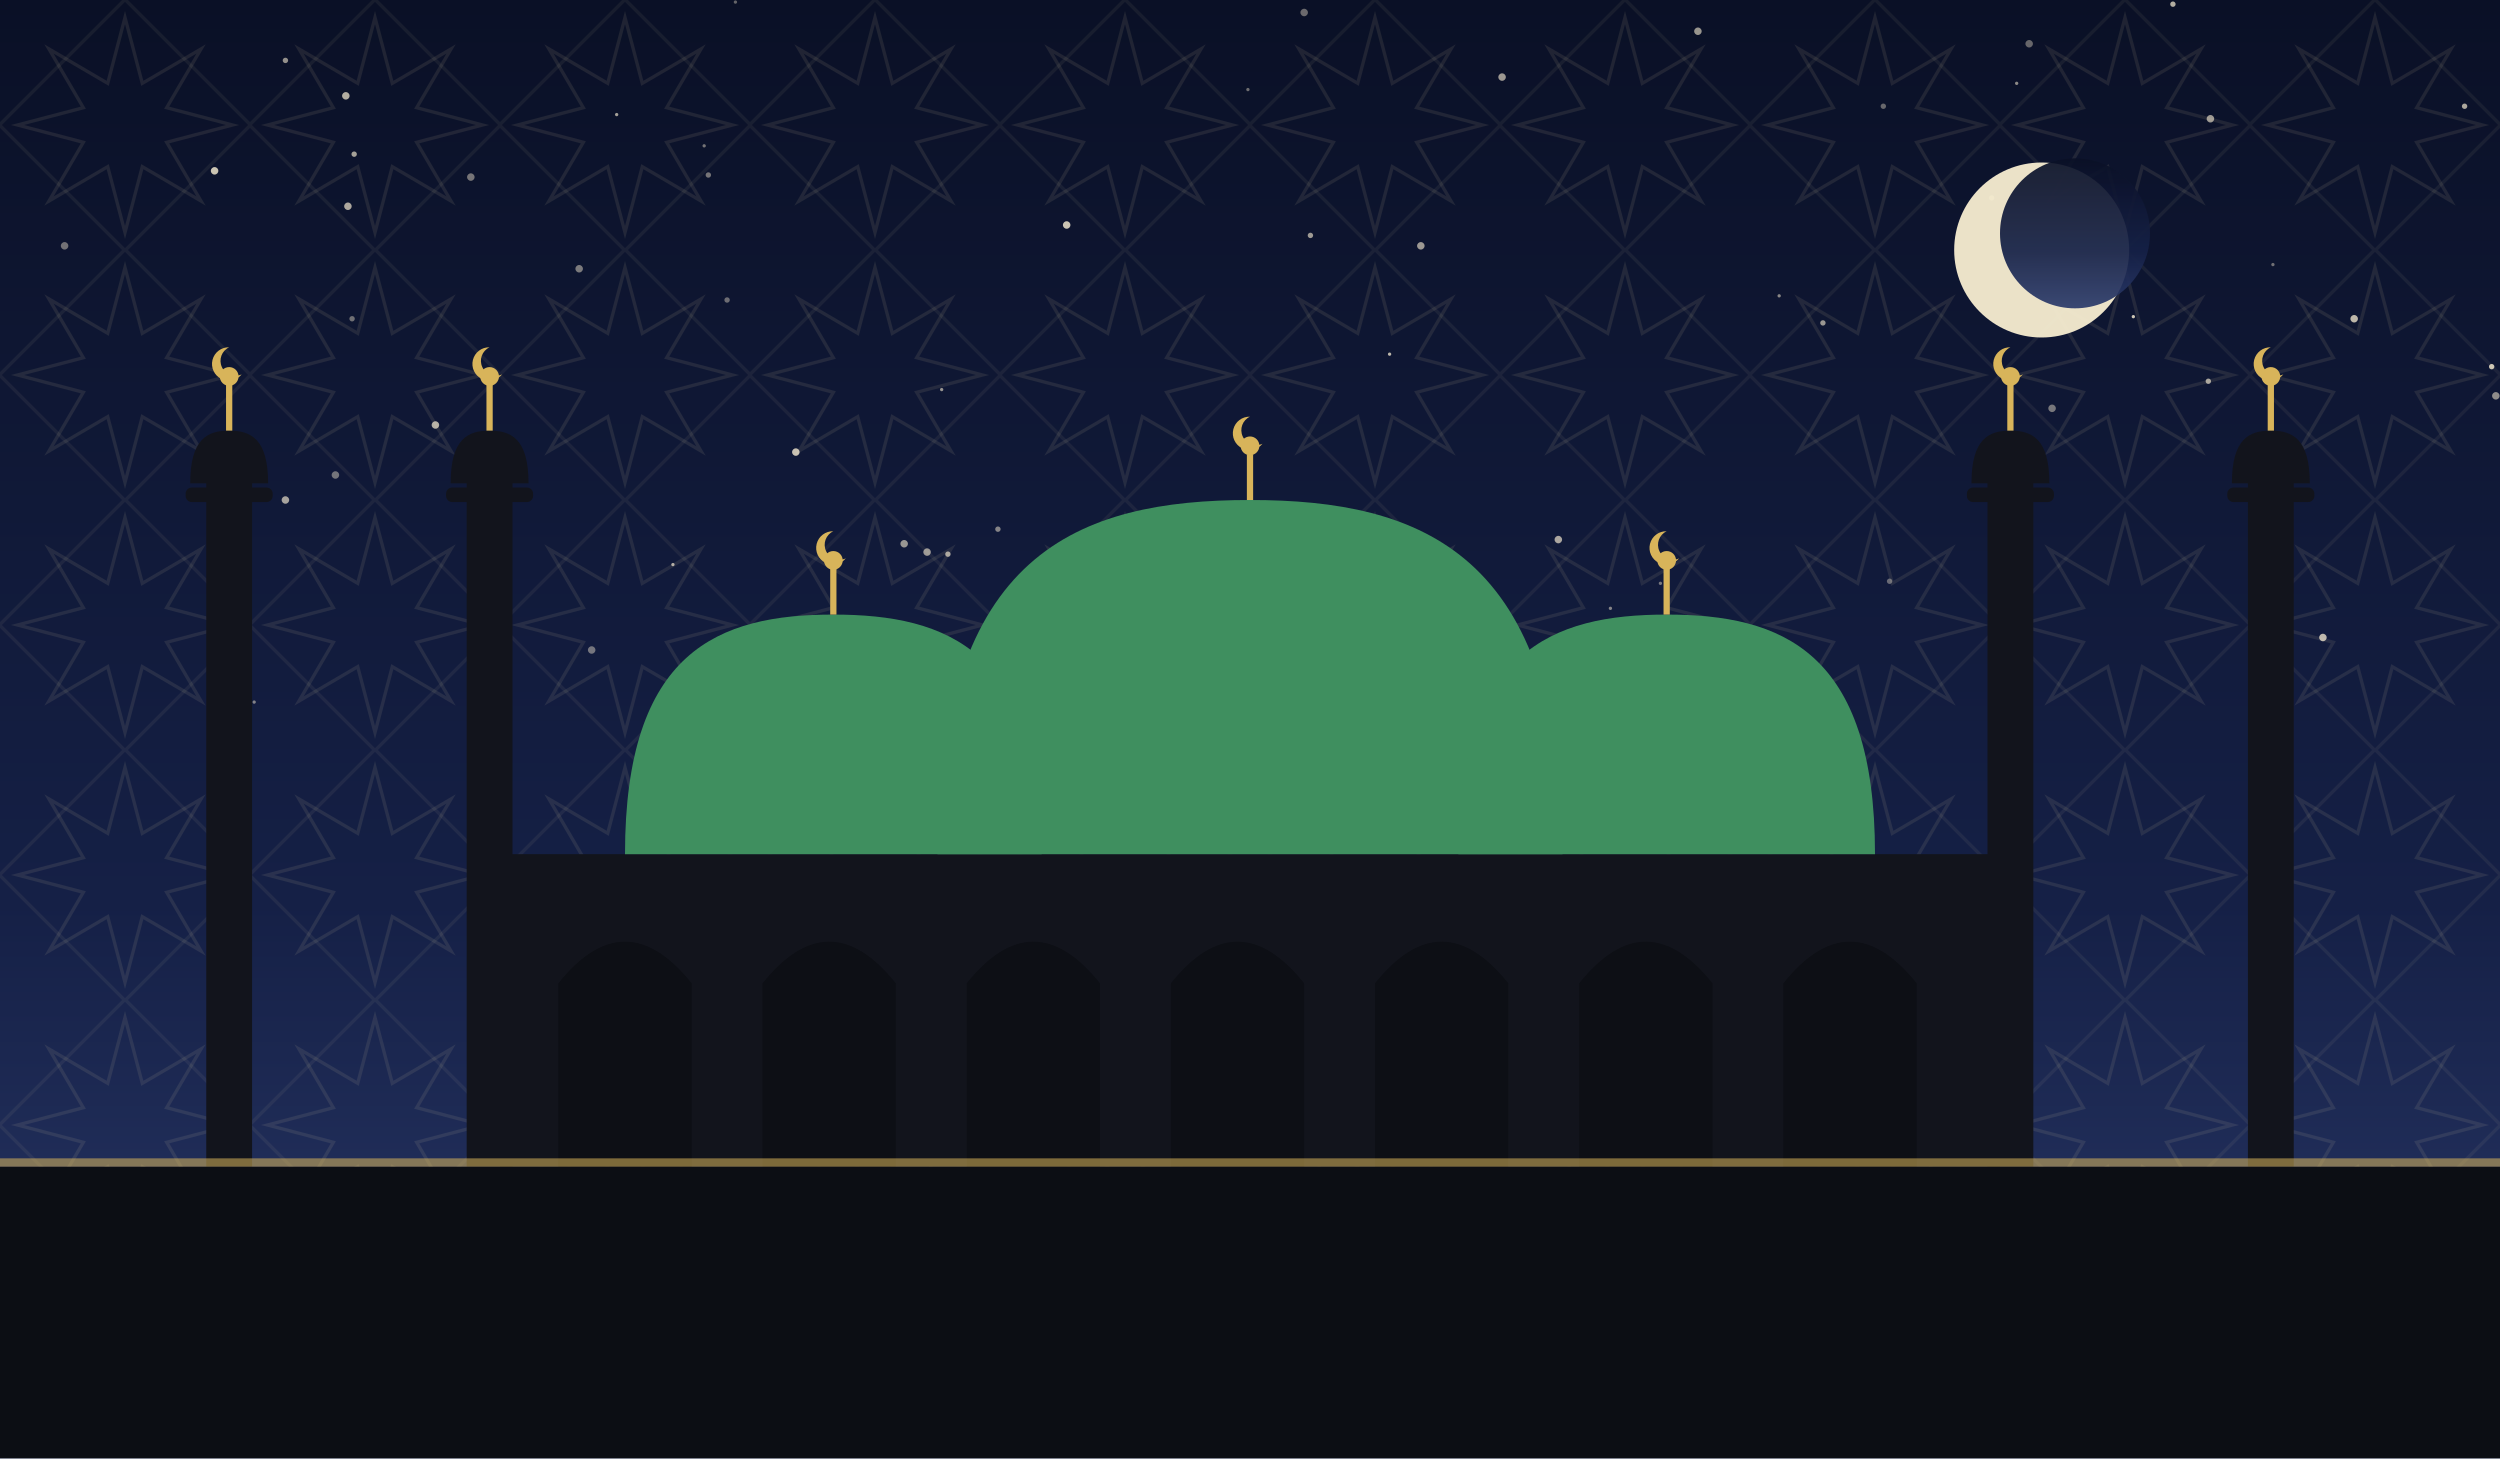
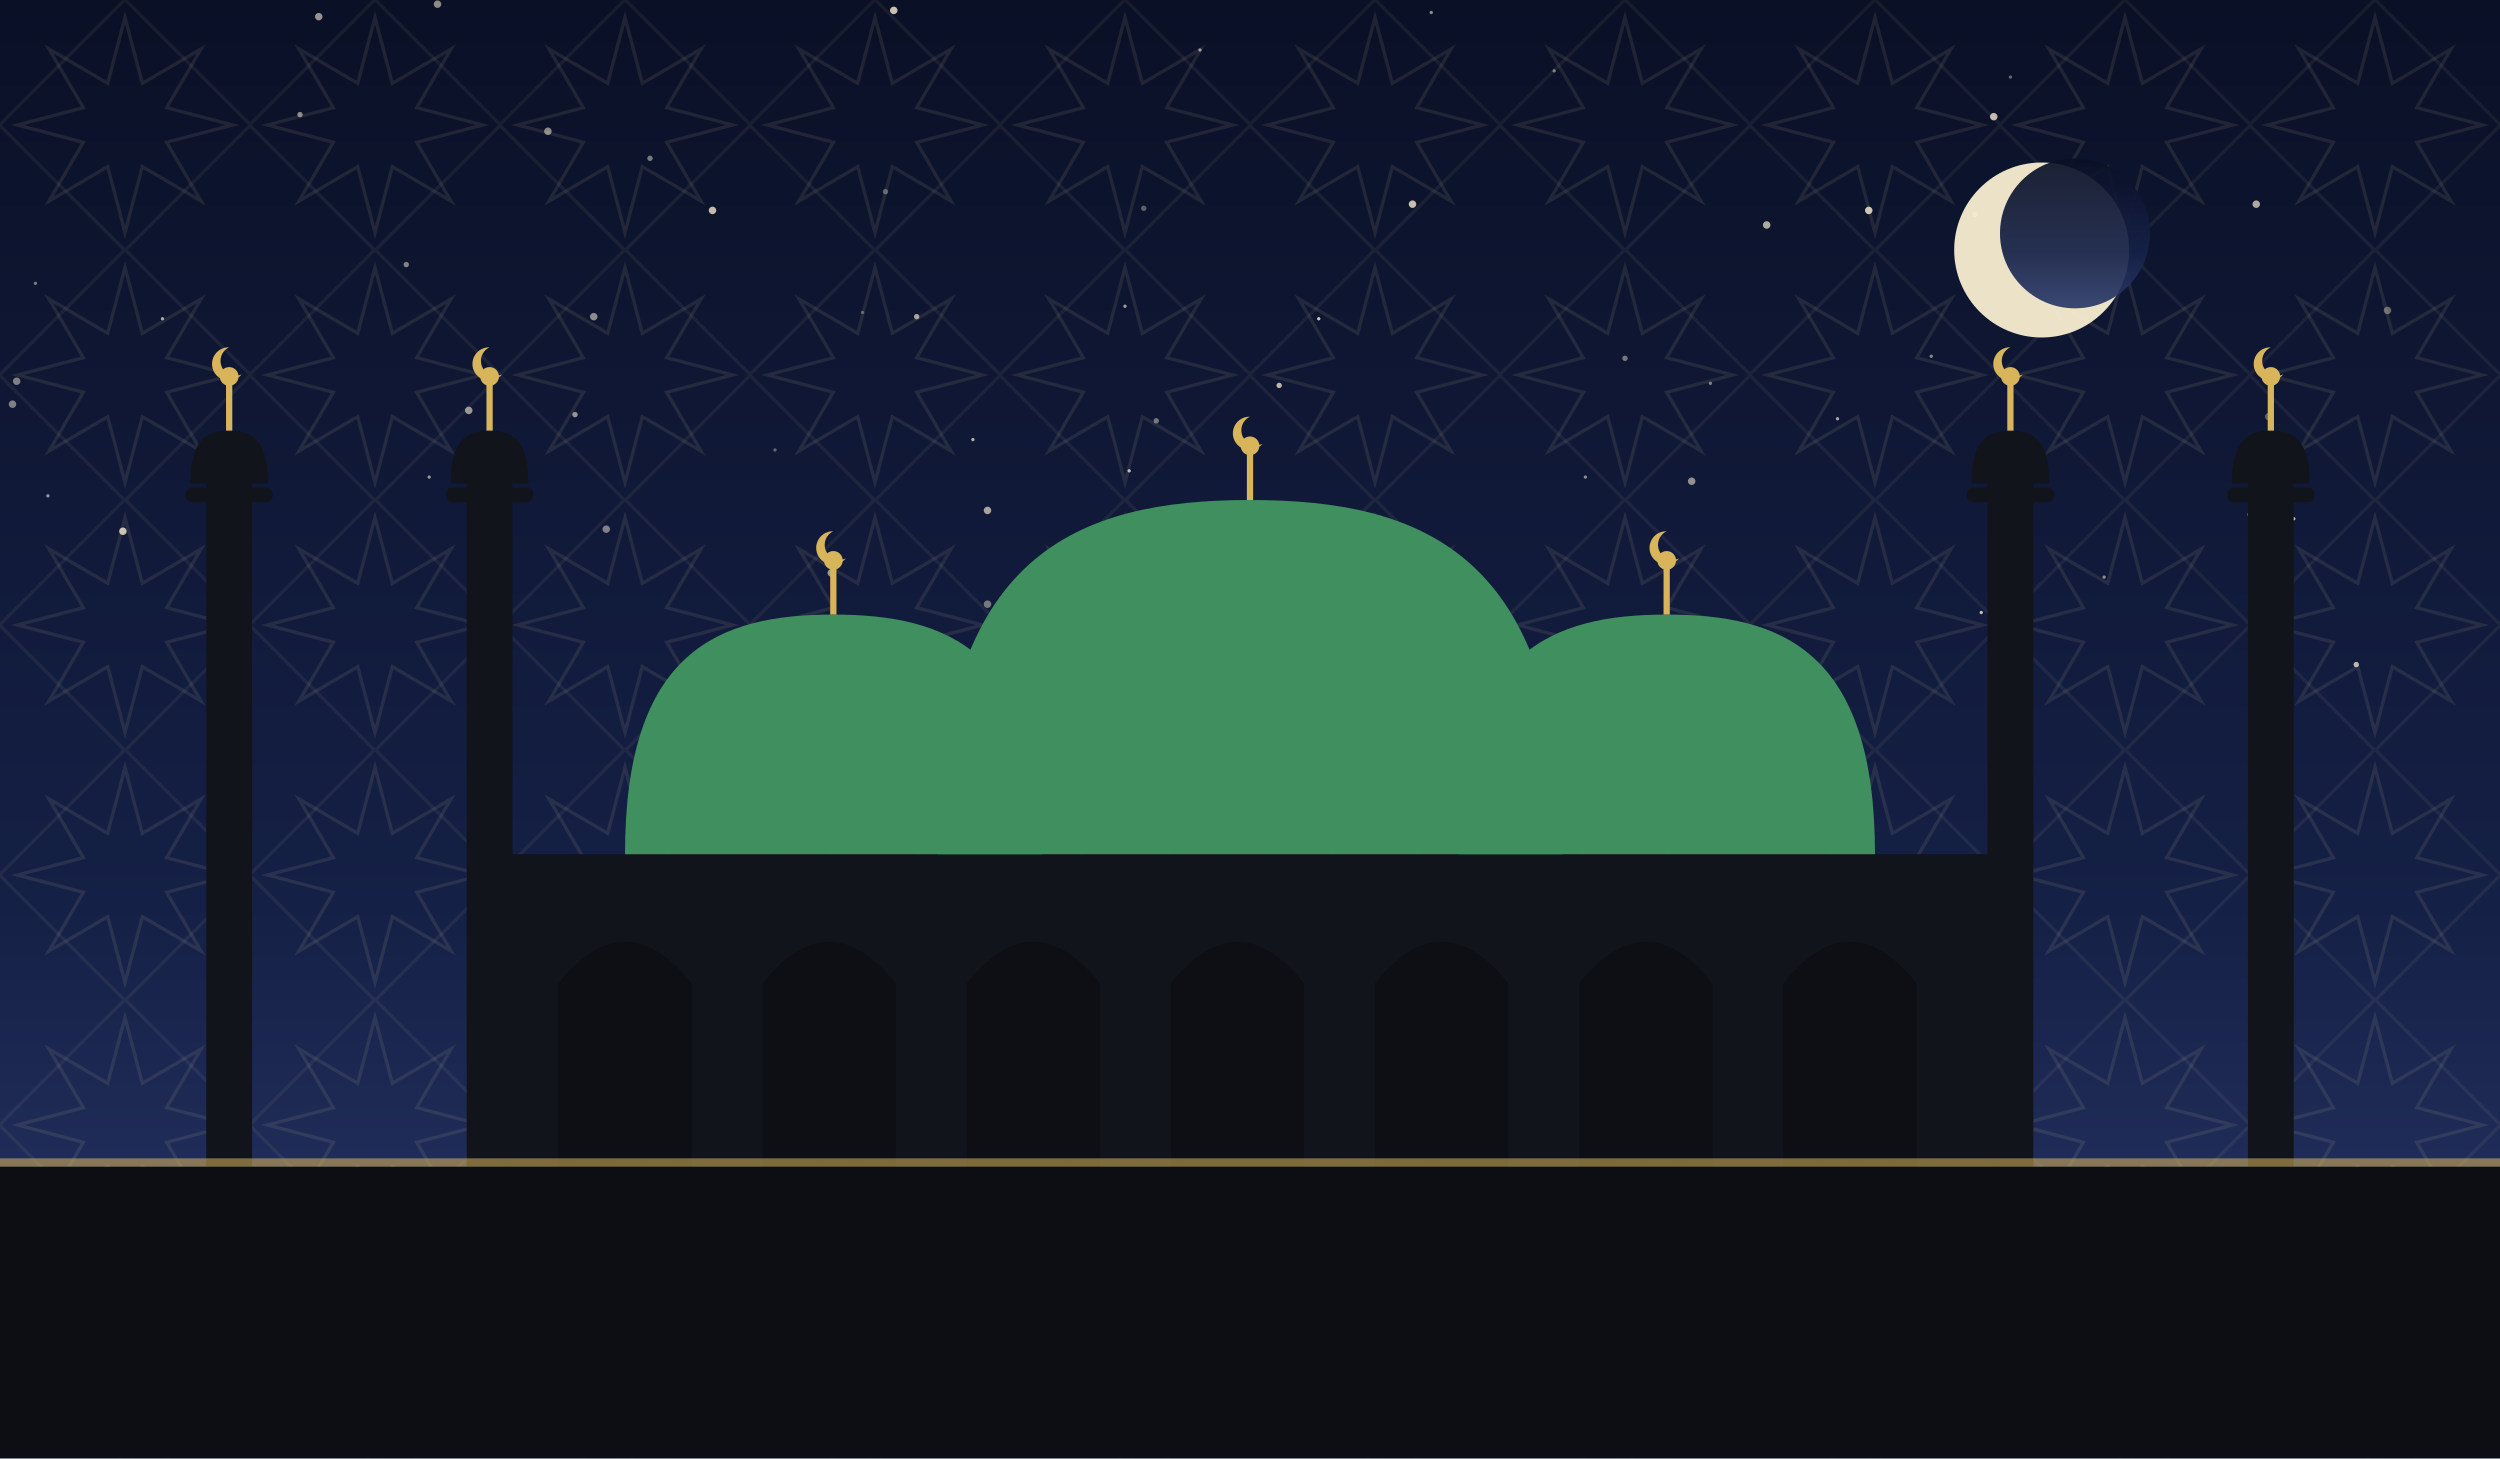
<svg xmlns="http://www.w3.org/2000/svg" viewBox="0 0 1200 700" role="img">
  <defs>
    <linearGradient id="sky" x1="0" y1="0" x2="0" y2="1">
      <stop offset="0" stop-color="#0a1026" />
      <stop offset="0.62" stop-color="#152046" />
      <stop offset="1" stop-color="#2b3a6b" />
    </linearGradient>
    <pattern id="g1" width="120" height="120" patternUnits="userSpaceOnUse">
      <polygon points="111.6,60.0 80.0,68.3 96.5,96.5 68.3,80.0 60.0,111.6 51.7,80.0 23.5,96.5 40.0,68.3 8.4,60.0 40.0,51.7 23.5,23.5 51.7,40.0 60.0,8.4 68.3,40.0 96.5,23.5 80.0,51.7" fill="none" stroke="#e8d9a8" stroke-width="1.6" opacity="0.1" />
      <rect x="17.4" y="17.4" width="85.2" height="85.2" fill="none" stroke="#e8d9a8" stroke-width="1.6" opacity="0.07" transform="rotate(45 60.0 60.0)" />
    </pattern>
  </defs>
  <rect width="1200" height="700" fill="url(#sky)" />
  <rect width="1200" height="700" fill="url(#g1)" />
-   <circle cx="166" cy="46" r="1.8" fill="#f7ecd2" opacity="0.71" />
-   <circle cx="296" cy="55" r="0.8" fill="#f7ecd2" opacity="0.65" />
-   <circle cx="323" cy="271" r="0.8" fill="#f7ecd2" opacity="0.68" />
-   <circle cx="31" cy="118" r="1.8" fill="#f7ecd2" opacity="0.43" />
-   <circle cx="452" cy="308" r="1.3" fill="#f7ecd2" opacity="0.51" />
-   <circle cx="122" cy="337" r="0.8" fill="#f7ecd2" opacity="0.49" />
-   <circle cx="169" cy="153" r="1.3" fill="#f7ecd2" opacity="0.42" />
-   <circle cx="137" cy="240" r="1.8" fill="#f7ecd2" opacity="0.65" />
-   <circle cx="338" cy="70" r="0.8" fill="#f7ecd2" opacity="0.45" />
-   <circle cx="748" cy="259" r="1.8" fill="#f7ecd2" opacity="0.67" />
-   <circle cx="815" cy="15" r="1.8" fill="#f7ecd2" opacity="0.60" />
-   <circle cx="1043" cy="2" r="1.3" fill="#f7ecd2" opacity="0.71" />
-   <circle cx="1024" cy="152" r="0.8" fill="#f7ecd2" opacity="0.83" />
-   <circle cx="974" cy="21" r="1.8" fill="#f7ecd2" opacity="0.39" />
-   <circle cx="1061" cy="57" r="1.8" fill="#f7ecd2" opacity="0.62" />
-   <circle cx="349" cy="144" r="1.3" fill="#f7ecd2" opacity="0.41" />
-   <circle cx="110" cy="274" r="0.8" fill="#f7ecd2" opacity="0.75" />
-   <circle cx="800" cy="303" r="1.8" fill="#f7ecd2" opacity="0.35" />
-   <circle cx="907" cy="279" r="1.3" fill="#f7ecd2" opacity="0.38" />
-   <circle cx="455" cy="266" r="1.3" fill="#f7ecd2" opacity="0.65" />
-   <circle cx="1196" cy="176" r="1.3" fill="#f7ecd2" opacity="0.81" />
-   <circle cx="226" cy="85" r="1.8" fill="#f7ecd2" opacity="0.45" />
-   <circle cx="353" cy="1" r="0.8" fill="#f7ecd2" opacity="0.38" />
-   <circle cx="161" cy="228" r="1.8" fill="#f7ecd2" opacity="0.43" />
-   <circle cx="682" cy="118" r="1.8" fill="#f7ecd2" opacity="0.61" />
-   <circle cx="452" cy="187" r="0.8" fill="#f7ecd2" opacity="0.59" />
-   <circle cx="599" cy="43" r="0.8" fill="#f7ecd2" opacity="0.42" />
-   <circle cx="667" cy="170" r="0.8" fill="#f7ecd2" opacity="0.75" />
-   <circle cx="968" cy="40" r="0.8" fill="#f7ecd2" opacity="0.55" />
-   <circle cx="278" cy="129" r="1.8" fill="#f7ecd2" opacity="0.47" />
-   <circle cx="445" cy="265" r="1.8" fill="#f7ecd2" opacity="0.60" />
-   <circle cx="773" cy="292" r="0.8" fill="#f7ecd2" opacity="0.51" />
-   <circle cx="854" cy="142" r="0.8" fill="#f7ecd2" opacity="0.53" />
-   <circle cx="904" cy="51" r="1.3" fill="#f7ecd2" opacity="0.39" />
-   <circle cx="1091" cy="127" r="0.8" fill="#f7ecd2" opacity="0.42" />
-   <circle cx="479" cy="254" r="1.3" fill="#f7ecd2" opacity="0.51" />
-   <circle cx="340" cy="84" r="1.3" fill="#f7ecd2" opacity="0.45" />
-   <circle cx="1130" cy="153" r="1.8" fill="#f7ecd2" opacity="0.75" />
-   <circle cx="137" cy="29" r="1.3" fill="#f7ecd2" opacity="0.58" />
-   <circle cx="985" cy="196" r="1.8" fill="#f7ecd2" opacity="0.45" />
-   <circle cx="626" cy="6" r="1.8" fill="#f7ecd2" opacity="0.41" />
-   <circle cx="956" cy="95" r="1.3" fill="#f7ecd2" opacity="0.55" />
-   <circle cx="1183" cy="51" r="1.3" fill="#f7ecd2" opacity="0.68" />
-   <circle cx="1091" cy="318" r="1.8" fill="#f7ecd2" opacity="0.73" />
-   <circle cx="512" cy="108" r="1.8" fill="#f7ecd2" opacity="0.81" />
-   <circle cx="382" cy="217" r="1.8" fill="#f7ecd2" opacity="0.79" />
-   <circle cx="629" cy="113" r="1.3" fill="#f7ecd2" opacity="0.62" />
-   <circle cx="797" cy="280" r="0.8" fill="#f7ecd2" opacity="0.45" />
-   <circle cx="1198" cy="190" r="1.8" fill="#f7ecd2" opacity="0.55" />
-   <circle cx="608" cy="319" r="0.8" fill="#f7ecd2" opacity="0.37" />
-   <circle cx="875" cy="155" r="1.3" fill="#f7ecd2" opacity="0.60" />
-   <circle cx="103" cy="82" r="1.8" fill="#f7ecd2" opacity="0.81" />
-   <circle cx="284" cy="312" r="1.8" fill="#f7ecd2" opacity="0.43" />
-   <circle cx="434" cy="261" r="1.8" fill="#f7ecd2" opacity="0.59" />
-   <circle cx="721" cy="37" r="1.8" fill="#f7ecd2" opacity="0.62" />
-   <circle cx="209" cy="204" r="1.8" fill="#f7ecd2" opacity="0.71" />
-   <circle cx="170" cy="74" r="1.3" fill="#f7ecd2" opacity="0.65" />
-   <circle cx="1060" cy="183" r="1.3" fill="#f7ecd2" opacity="0.65" />
-   <circle cx="167" cy="99" r="1.8" fill="#f7ecd2" opacity="0.68" />
-   <circle cx="1115" cy="306" r="1.8" fill="#f7ecd2" opacity="0.75" />
+   <circle cx="848" cy="108" r="1.8" fill="#f7ecd2" opacity="0.69" />
+   <circle cx="882" cy="201" r="0.8" fill="#f7ecd2" opacity="0.67" />
+   <circle cx="1101" cy="249" r="0.8" fill="#f7ecd2" opacity="0.84" />
+   <circle cx="425" cy="92" r="1.3" fill="#f7ecd2" opacity="0.35" />
+   <circle cx="414" cy="150" r="0.8" fill="#f7ecd2" opacity="0.35" />
+   <circle cx="948" cy="103" r="1.3" fill="#f7ecd2" opacity="0.79" />
+   <circle cx="467" cy="211" r="0.8" fill="#f7ecd2" opacity="0.72" />
+   <circle cx="291" cy="254" r="1.8" fill="#f7ecd2" opacity="0.49" />
+   <circle cx="780" cy="172" r="1.3" fill="#f7ecd2" opacity="0.45" />
+   <circle cx="614" cy="185" r="1.3" fill="#f7ecd2" opacity="0.75" />
+   <circle cx="633" cy="153" r="0.8" fill="#f7ecd2" opacity="0.84" />
+   <circle cx="957" cy="56" r="1.8" fill="#f7ecd2" opacity="0.77" />
+   <circle cx="746" cy="34" r="0.8" fill="#f7ecd2" opacity="0.49" />
+   <circle cx="1080" cy="247" r="1.3" fill="#f7ecd2" opacity="0.45" />
+   <circle cx="399" cy="275" r="1.8" fill="#f7ecd2" opacity="0.60" />
+   <circle cx="23" cy="238" r="0.8" fill="#f7ecd2" opacity="0.59" />
+   <circle cx="312" cy="76" r="1.3" fill="#f7ecd2" opacity="0.47" />
+   <circle cx="1146" cy="149" r="1.8" fill="#f7ecd2" opacity="0.39" />
+   <circle cx="965" cy="37" r="0.8" fill="#f7ecd2" opacity="0.40" />
+   <circle cx="1089" cy="200" r="1.8" fill="#f7ecd2" opacity="0.35" />
+   <circle cx="678" cy="98" r="1.8" fill="#f7ecd2" opacity="0.79" />
+   <circle cx="812" cy="231" r="1.8" fill="#f7ecd2" opacity="0.57" />
+   <circle cx="1131" cy="319" r="1.3" fill="#f7ecd2" opacity="0.74" />
+   <circle cx="555" cy="202" r="1.3" fill="#f7ecd2" opacity="0.45" />
+   <circle cx="644" cy="300" r="1.8" fill="#f7ecd2" opacity="0.35" />
+   <circle cx="78" cy="153" r="0.8" fill="#f7ecd2" opacity="0.69" />
+   <circle cx="897" cy="101" r="1.8" fill="#f7ecd2" opacity="0.82" />
+   <circle cx="821" cy="184" r="0.8" fill="#f7ecd2" opacity="0.49" />
+   <circle cx="210" cy="2" r="1.8" fill="#f7ecd2" opacity="0.55" />
+   <circle cx="144" cy="55" r="1.3" fill="#f7ecd2" opacity="0.55" />
+   <circle cx="263" cy="63" r="1.8" fill="#f7ecd2" opacity="0.54" />
+   <circle cx="687" cy="6" r="0.8" fill="#f7ecd2" opacity="0.57" />
+   <circle cx="576" cy="24" r="0.8" fill="#f7ecd2" opacity="0.59" />
+   <circle cx="1010" cy="277" r="0.8" fill="#f7ecd2" opacity="0.55" />
+   <circle cx="429" cy="5" r="1.8" fill="#f7ecd2" opacity="0.80" />
+   <circle cx="153" cy="8" r="1.8" fill="#f7ecd2" opacity="0.59" />
+   <circle cx="542" cy="226" r="0.8" fill="#f7ecd2" opacity="0.77" />
+   <circle cx="276" cy="199" r="1.3" fill="#f7ecd2" opacity="0.59" />
+   <circle cx="195" cy="127" r="1.3" fill="#f7ecd2" opacity="0.50" />
+   <circle cx="419" cy="330" r="1.8" fill="#f7ecd2" opacity="0.55" />
+   <circle cx="108" cy="268" r="1.3" fill="#f7ecd2" opacity="0.79" />
+   <circle cx="342" cy="101" r="1.8" fill="#f7ecd2" opacity="0.77" />
+   <circle cx="761" cy="229" r="0.8" fill="#f7ecd2" opacity="0.54" />
+   <circle cx="285" cy="152" r="1.8" fill="#f7ecd2" opacity="0.55" />
+   <circle cx="474" cy="290" r="1.8" fill="#f7ecd2" opacity="0.45" />
+   <circle cx="8" cy="183" r="1.8" fill="#f7ecd2" opacity="0.49" />
+   <circle cx="927" cy="171" r="0.8" fill="#f7ecd2" opacity="0.52" />
+   <circle cx="951" cy="294" r="0.8" fill="#f7ecd2" opacity="0.79" />
+   <circle cx="440" cy="152" r="1.3" fill="#f7ecd2" opacity="0.65" />
+   <circle cx="474" cy="245" r="1.8" fill="#f7ecd2" opacity="0.65" />
+   <circle cx="693" cy="293" r="1.8" fill="#f7ecd2" opacity="0.84" />
+   <circle cx="17" cy="136" r="0.8" fill="#f7ecd2" opacity="0.47" />
+   <circle cx="6" cy="194" r="1.8" fill="#f7ecd2" opacity="0.49" />
+   <circle cx="540" cy="147" r="0.8" fill="#f7ecd2" opacity="0.65" />
+   <circle cx="59" cy="255" r="1.8" fill="#f7ecd2" opacity="0.80" />
+   <circle cx="1083" cy="98" r="1.8" fill="#f7ecd2" opacity="0.69" />
+   <circle cx="372" cy="216" r="0.8" fill="#f7ecd2" opacity="0.37" />
+   <circle cx="206" cy="229" r="0.8" fill="#f7ecd2" opacity="0.59" />
+   <circle cx="225" cy="197" r="1.8" fill="#f7ecd2" opacity="0.60" />
+   <circle cx="549" cy="100" r="1.3" fill="#f7ecd2" opacity="0.35" />
  <circle cx="980" cy="120" r="42" fill="#f6ecd0" opacity="0.95" />
  <circle cx="996" cy="112" r="36" fill="url(#sky)" opacity="0.92" />
  <rect x="240" y="410" width="720" height="150" fill="#12141c" />
  <path d="M 268 560 L 268 472 Q 300 432 332 472 L 332 560 Z" fill="#0c0e14" opacity="0.9" />
  <path d="M 366 560 L 366 472 Q 398 432 430 472 L 430 560 Z" fill="#0c0e14" opacity="0.9" />
  <path d="M 464 560 L 464 472 Q 496 432 528 472 L 528 560 Z" fill="#0c0e14" opacity="0.9" />
  <path d="M 562 560 L 562 472 Q 594 432 626 472 L 626 560 Z" fill="#0c0e14" opacity="0.9" />
  <path d="M 660 560 L 660 472 Q 692 432 724 472 L 724 560 Z" fill="#0c0e14" opacity="0.9" />
  <path d="M 758 560 L 758 472 Q 790 432 822 472 L 822 560 Z" fill="#0c0e14" opacity="0.9" />
  <path d="M 856 560 L 856 472 Q 888 432 920 472 L 920 560 Z" fill="#0c0e14" opacity="0.9" />
  <path d="M 450 410 C 450 265.5, 517.5 240, 600 240 C 682.5 240, 750 265.5, 750 410 Z" fill="#3f8f5f" />
  <line x1="600" y1="240" x2="600" y2="218" stroke="#d8b45a" stroke-width="3" />
  <circle cx="600" cy="214" r="4.5" fill="#d8b45a" />
  <path d="M 600 200 a 8 8 0 1 0 6 13 a 6.4 6.4 0 1 1 -6 -13 Z" fill="#d8b45a" />
  <path d="M 300 410 C 300 312.25, 345.0 295, 400 295 C 455.0 295, 500 312.25, 500 410 Z" fill="#3f8f5f" />
  <line x1="400" y1="295" x2="400" y2="273" stroke="#d8b45a" stroke-width="3" />
  <circle cx="400" cy="269" r="4.5" fill="#d8b45a" />
  <path d="M 400 255 a 8 8 0 1 0 6 13 a 6.4 6.4 0 1 1 -6 -13 Z" fill="#d8b45a" />
  <path d="M 700 410 C 700 312.25, 745.0 295, 800 295 C 855.0 295, 900 312.25, 900 410 Z" fill="#3f8f5f" />
  <line x1="800" y1="295" x2="800" y2="273" stroke="#d8b45a" stroke-width="3" />
  <circle cx="800" cy="269" r="4.5" fill="#d8b45a" />
  <path d="M 800 255 a 8 8 0 1 0 6 13 a 6.4 6.4 0 1 1 -6 -13 Z" fill="#d8b45a" />
  <rect x="99.0" y="230" width="22" height="330" fill="#12141c" />
  <rect x="89.1" y="234" width="41.8" height="7" rx="3" fill="#12141c" />
  <path d="M 91.3 232 C 91.3 210.495, 99.715 206.7, 110 206.7 C 120.285 206.7, 128.7 210.495, 128.7 232 Z" fill="#12141c" />
  <line x1="110" y1="206.7" x2="110" y2="184.7" stroke="#d8b45a" stroke-width="3" />
  <circle cx="110" cy="180.7" r="4.5" fill="#d8b45a" />
  <path d="M 110 166.7 a 8 8 0 1 0 6 13 a 6.4 6.4 0 1 1 -6 -13 Z" fill="#d8b45a" />
  <rect x="224.0" y="230" width="22" height="330" fill="#12141c" />
  <rect x="214.1" y="234" width="41.8" height="7" rx="3" fill="#12141c" />
  <path d="M 216.3 232 C 216.3 210.495, 224.715 206.7, 235 206.7 C 245.285 206.7, 253.7 210.495, 253.7 232 Z" fill="#12141c" />
  <line x1="235" y1="206.7" x2="235" y2="184.7" stroke="#d8b45a" stroke-width="3" />
  <circle cx="235" cy="180.7" r="4.5" fill="#d8b45a" />
  <path d="M 235 166.7 a 8 8 0 1 0 6 13 a 6.4 6.4 0 1 1 -6 -13 Z" fill="#d8b45a" />
  <rect x="954.0" y="230" width="22" height="330" fill="#12141c" />
  <rect x="944.1" y="234" width="41.8" height="7" rx="3" fill="#12141c" />
  <path d="M 946.3 232 C 946.3 210.495, 954.715 206.7, 965 206.7 C 975.285 206.7, 983.7 210.495, 983.7 232 Z" fill="#12141c" />
  <line x1="965" y1="206.7" x2="965" y2="184.7" stroke="#d8b45a" stroke-width="3" />
  <circle cx="965" cy="180.7" r="4.5" fill="#d8b45a" />
  <path d="M 965 166.7 a 8 8 0 1 0 6 13 a 6.4 6.4 0 1 1 -6 -13 Z" fill="#d8b45a" />
  <rect x="1079.0" y="230" width="22" height="330" fill="#12141c" />
  <rect x="1069.1" y="234" width="41.8" height="7" rx="3" fill="#12141c" />
  <path d="M 1071.3 232 C 1071.3 210.495, 1079.715 206.7, 1090 206.7 C 1100.285 206.7, 1108.7 210.495, 1108.7 232 Z" fill="#12141c" />
  <line x1="1090" y1="206.7" x2="1090" y2="184.7" stroke="#d8b45a" stroke-width="3" />
  <circle cx="1090" cy="180.7" r="4.5" fill="#d8b45a" />
  <path d="M 1090 166.7 a 8 8 0 1 0 6 13 a 6.4 6.4 0 1 1 -6 -13 Z" fill="#d8b45a" />
  <rect x="0" y="560" width="1200" height="140" fill="#0c0e14" />
  <rect x="0" y="556" width="1200" height="4" fill="#d8b45a" opacity="0.55" />
</svg>
